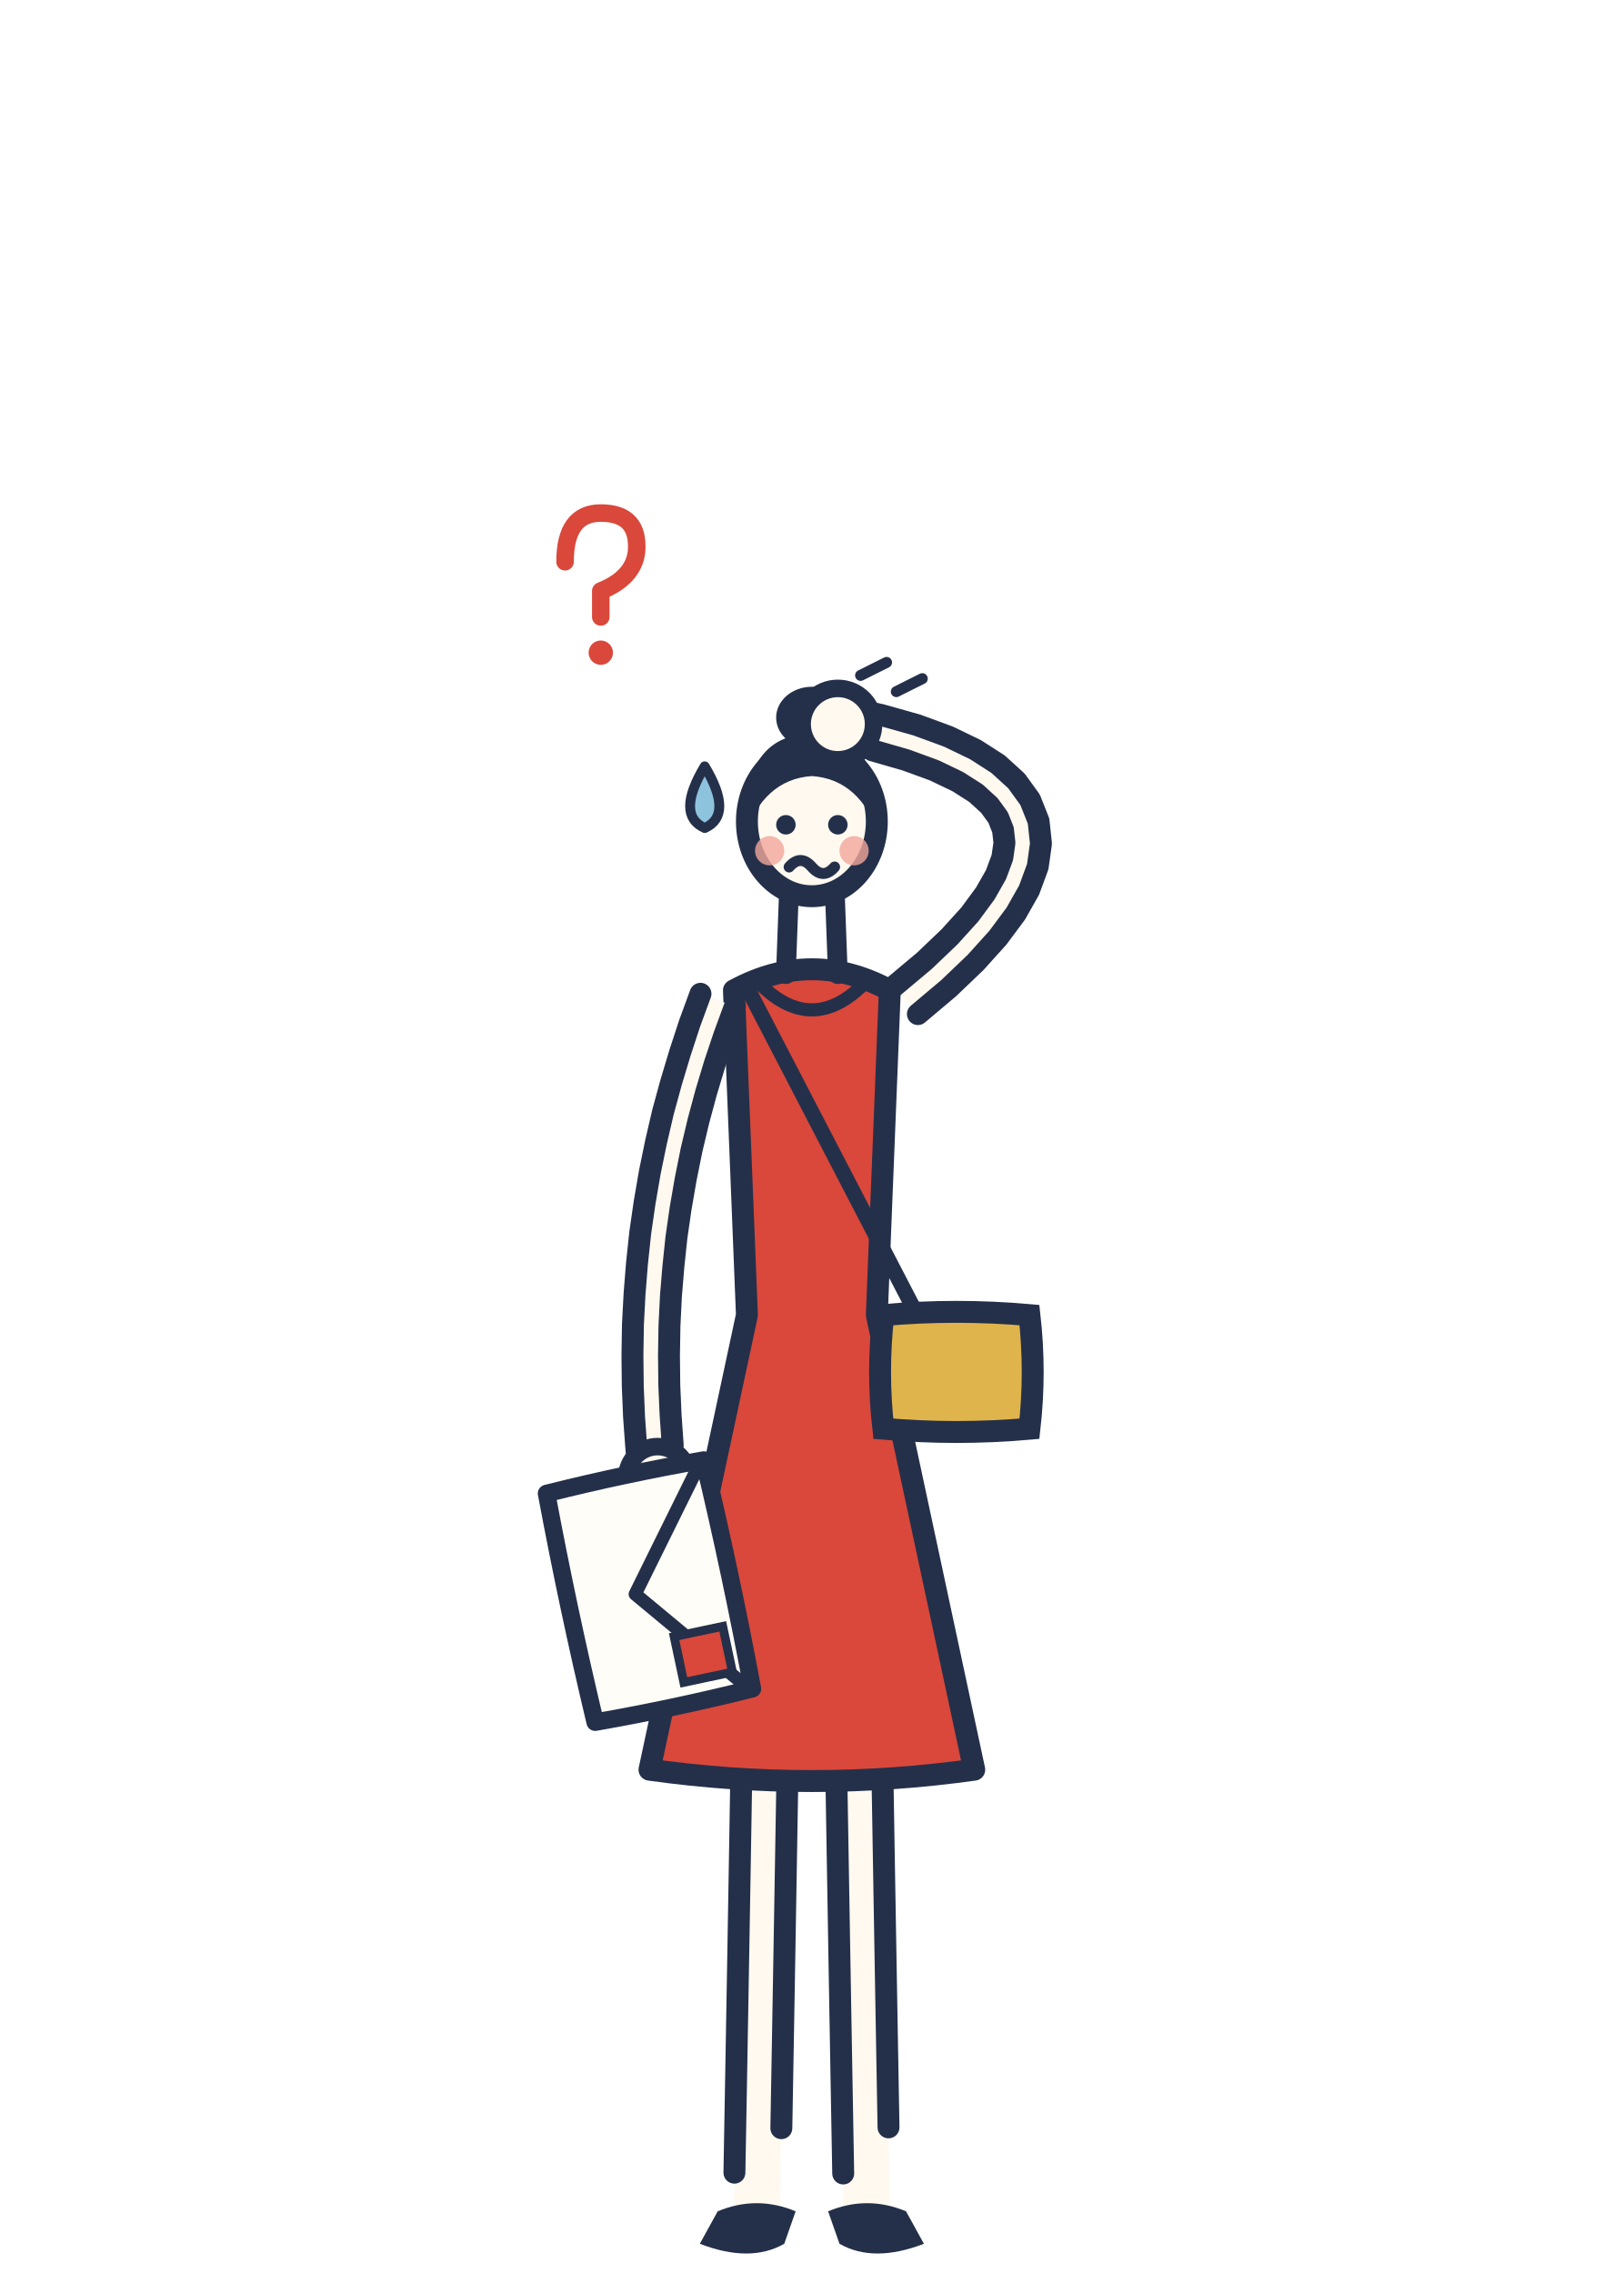
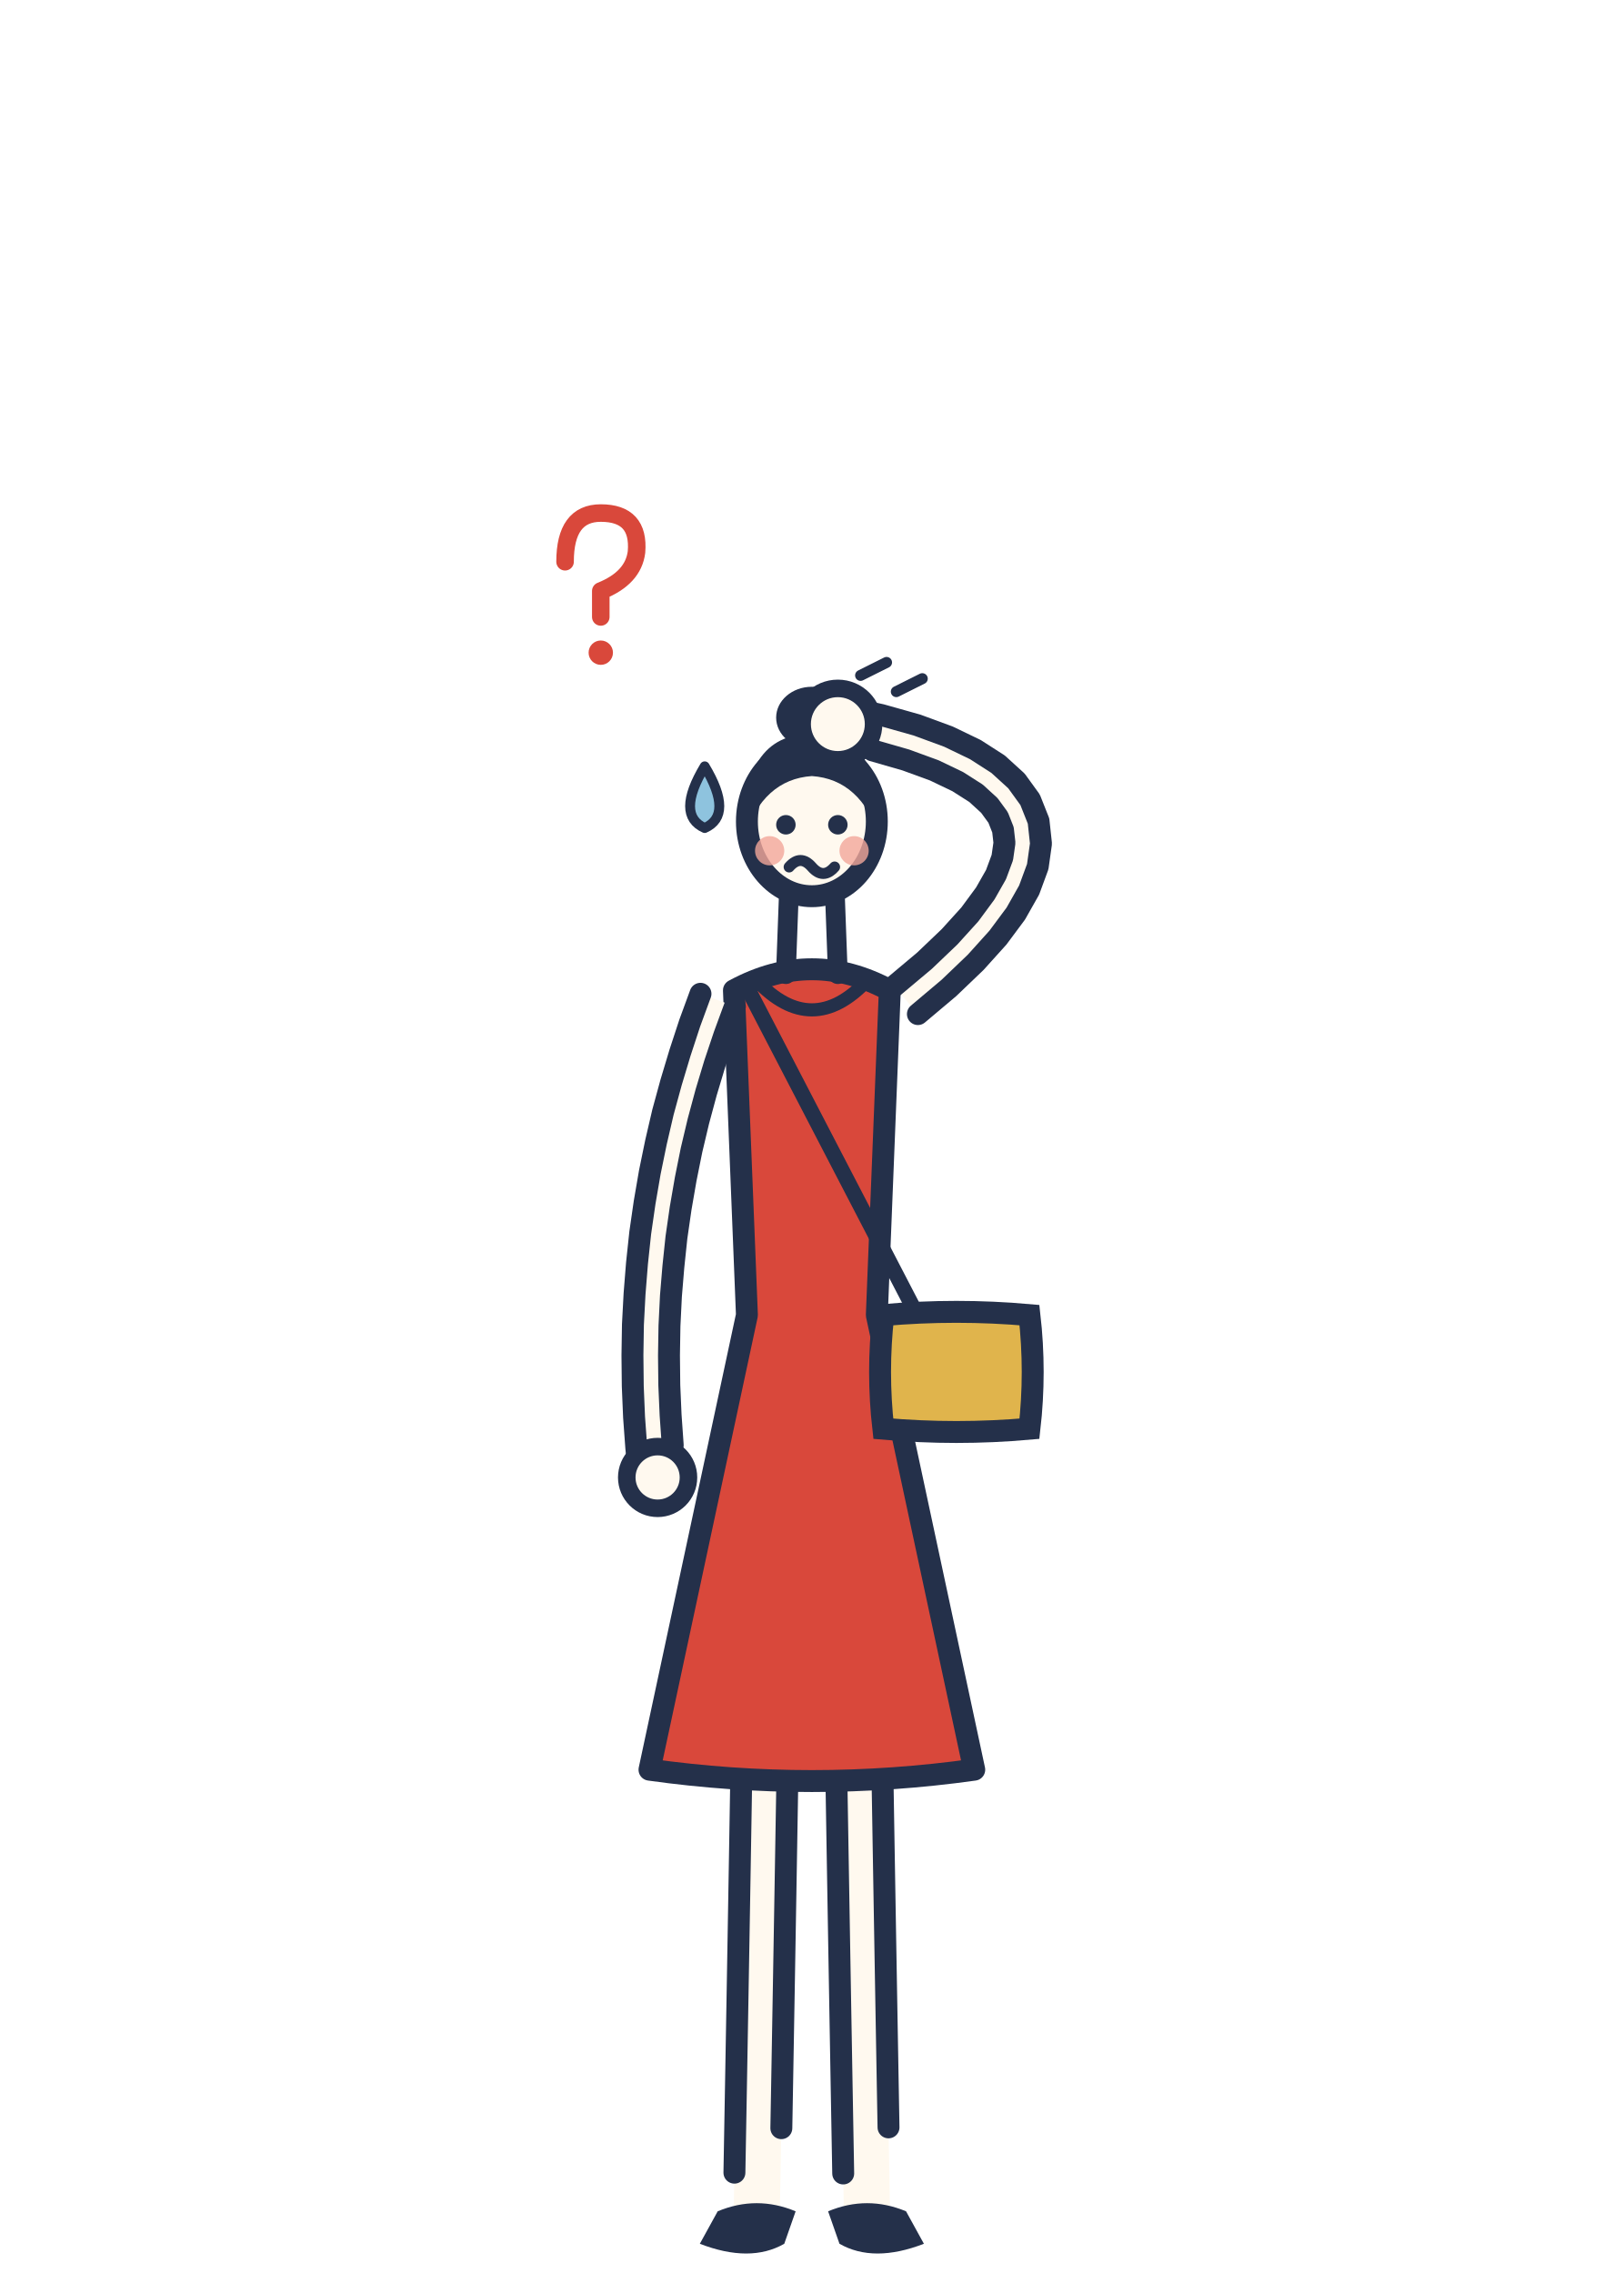
<svg xmlns="http://www.w3.org/2000/svg" width="80" height="112" viewBox="0 0 80 112">
  <g>
    <g transform="translate(40 112) scale(0.80 0.80) translate(-40 -121)">
      <g>
        <path fill="#FFF9EF" d="M35.98 69.98L35.93 73.17L35.88 76.33L35.83 79.47L35.78 82.57L35.73 85.65L35.68 88.70L35.63 91.72L35.58 94.71L35.53 97.67L35.48 100.60L35.43 103.50L35.38 106.37L35.33 109.22L35.28 112.03L35.23 114.82L35.18 117.57L38.02 117.63L38.07 114.87L38.12 112.08L38.17 109.27L38.22 106.42L38.27 103.55L38.32 100.65L38.37 97.71L38.42 94.75L38.47 91.76L38.52 88.75L38.57 85.70L38.62 82.62L38.67 79.51L38.72 76.38L38.77 73.22L38.82 70.02Z" />
        <path fill="none" stroke="#24304A" stroke-width="1.35" stroke-linecap="round" stroke-linejoin="round" d="M35.98 69.98L35.93 73.17L35.88 76.33L35.83 79.47L35.78 82.57L35.73 85.65L35.68 88.70L35.63 91.72L35.58 94.71L35.53 97.67L35.48 100.60L35.43 103.50L35.38 106.37L35.33 109.22L35.28 112.03L35.23 114.82" />
        <path fill="none" stroke="#24304A" stroke-width="1.35" stroke-linecap="round" stroke-linejoin="round" d="M38.82 70.02L38.77 73.22L38.72 76.38L38.67 79.51L38.62 82.62L38.57 85.70L38.52 88.75L38.47 91.76L38.42 94.75L38.37 97.71L38.32 100.65L38.27 103.55L38.22 106.42L38.17 109.27L38.12 112.08" />
      </g>
      <path d="M34.20 117.20 Q36.60 116.20 39.00 117.20 L38.30 119.20 Q36.20 120.40 33.10 119.20Z" fill="#24304A" />
      <g>
        <path fill="#FFF9EF" d="M41.18 70.02L41.23 73.22L41.28 76.38L41.33 79.51L41.38 82.62L41.43 85.70L41.48 88.75L41.53 91.76L41.58 94.75L41.63 97.71L41.68 100.65L41.73 103.55L41.78 106.42L41.83 109.27L41.88 112.08L41.93 114.87L41.98 117.63L44.82 117.57L44.77 114.82L44.72 112.03L44.67 109.22L44.62 106.37L44.57 103.50L44.52 100.60L44.47 97.67L44.42 94.71L44.37 91.72L44.32 88.70L44.27 85.65L44.22 82.57L44.17 79.47L44.12 76.33L44.07 73.17L44.02 69.98Z" />
        <path fill="none" stroke="#24304A" stroke-width="1.35" stroke-linecap="round" stroke-linejoin="round" d="M41.18 70.02L41.23 73.22L41.28 76.38L41.33 79.51L41.38 82.62L41.43 85.70L41.48 88.75L41.53 91.76L41.58 94.75L41.63 97.71L41.68 100.65L41.73 103.55L41.78 106.42L41.83 109.27L41.88 112.08L41.93 114.87" />
        <path fill="none" stroke="#24304A" stroke-width="1.35" stroke-linecap="round" stroke-linejoin="round" d="M44.02 69.98L44.07 73.17L44.12 76.33L44.17 79.47L44.22 82.57L44.27 85.65L44.32 88.70L44.37 91.72L44.42 94.71L44.47 97.67L44.52 100.60L44.57 103.50L44.62 106.37L44.67 109.22L44.72 112.03" />
      </g>
      <path d="M41.00 117.20 Q43.40 116.20 45.80 117.20 L46.90 119.20 Q43.80 120.40 41.70 119.20Z" fill="#24304A" />
      <path d="M35.20 42.00 Q40.00 39.40 44.80 42.00 L44.00 62.00 L50.00 90.00 Q40.00 91.40 30.00 90.00 L36.00 62.00Z" fill="#D9483B" stroke="#24304A" stroke-width="1.35" stroke-linejoin="round" />
      <path d="M36.60 41.40 Q40.00 45.00 43.40 41.40" fill="none" stroke="#24304A" stroke-width="0.81" stroke-linecap="round" stroke-linejoin="round" />
      <path d="M36.00 41.80 L47.00 63.00" fill="none" stroke="#24304A" stroke-width="0.945" stroke-linecap="round" stroke-linejoin="round" />
      <path d="M44.40 62.00 Q48.90 61.60 53.40 62.00 Q53.80 65.50 53.40 69.00 Q48.90 69.40 44.40 69.00 Q44.00 65.50 44.40 62.00Z" fill="#E0B44C" stroke="#24304A" stroke-width="1.35" />
      <path d="M38.60 35.60 L38.40 41.00 M41.40 35.60 L41.60 41.00" fill="none" stroke="#24304A" stroke-width="1.215" stroke-linecap="round" stroke-linejoin="round" />
      <ellipse cx="40.00" cy="31.60" rx="4" ry="4.6" fill="#FFF9EF" stroke="#24304A" stroke-width="1.35" />
      <circle cx="38.40" cy="31.80" r="0.6" fill="#24304A" />
      <circle cx="41.60" cy="31.80" r="0.6" fill="#24304A" />
      <path d="M38.60 34.40 q0.7 -0.8 1.4 0 q0.7 0.8 1.4 0" fill="none" stroke="#24304A" stroke-width="0.675" stroke-linecap="round" stroke-linejoin="round" />
      <circle cx="37.40" cy="33.40" r="0.9" fill="#F2A69A" opacity="0.8" />
      <circle cx="42.60" cy="33.40" r="0.9" fill="#F2A69A" opacity="0.8" />
      <path d="M35.80 32.60 Q35.60 26.20 40.00 26.20 Q44.40 26.20 44.20 32.60 Q43.00 29.00 40.00 28.80 Q37.00 29.00 35.80 32.60Z" fill="#24304A" />
      <path d="M37.80 25.20 a2.20 1.90 0 1 0 4.40 0 a2.20 1.90 0 1 0 -4.40 0Z" fill="#24304A" />
      <g>
        <path fill="#FFF9EF" d="M33.14 42.21L32.48 44.01L31.88 45.84L31.33 47.67L30.83 49.50L30.40 51.35L30.02 53.20L29.70 55.06L29.43 56.93L29.23 58.81L29.08 60.69L28.98 62.58L28.95 64.48L28.97 66.38L29.05 68.29L29.19 70.21L29.38 72.11L31.62 71.89L31.43 70.01L31.30 68.16L31.22 66.32L31.20 64.48L31.23 62.66L31.32 60.83L31.47 59.02L31.66 57.21L31.92 55.41L32.23 53.62L32.59 51.83L33.01 50.06L33.49 48.28L34.02 46.52L34.61 44.76L35.26 42.99Z" />
        <path fill="none" stroke="#24304A" stroke-width="1.35" stroke-linecap="round" stroke-linejoin="round" d="M33.14 42.21L32.48 44.01L31.88 45.84L31.33 47.67L30.83 49.50L30.40 51.35L30.02 53.20L29.70 55.06L29.43 56.93L29.23 58.81L29.08 60.69L28.98 62.58L28.95 64.48L28.97 66.38L29.05 68.29L29.19 70.21L29.38 72.11" />
        <path fill="none" stroke="#24304A" stroke-width="1.35" stroke-linecap="round" stroke-linejoin="round" d="M35.26 42.99L34.61 44.76L34.02 46.52L33.49 48.28L33.01 50.06L32.59 51.83L32.23 53.62L31.92 55.41L31.66 57.21L31.47 59.02L31.32 60.83L31.23 62.66L31.20 64.48L31.22 66.32L31.30 68.16L31.43 70.01" />
      </g>
      <circle cx="30.50" cy="72.00" r="1.9" fill="#FFF9EF" stroke="#24304A" stroke-width="1.08" />
-       <g transform="translate(30.00 79.00) rotate(78.00) scale(0.90)">
-         <path d="M-8.00 -5.50 Q0.00 -5.70 8.00 -5.50 Q8.20 0.00 8.00 5.50 Q0.00 5.70 -8.00 5.50 Q-8.20 0.00 -8.00 -5.50Z" fill="#FFFDF7" stroke="#24304A" stroke-width="1.2" stroke-linejoin="round" stroke-linecap="round" />
-         <path d="M-7.6 -5 L0 1 L7.6 -5" fill="none" stroke="#24304A" stroke-width="0.9" stroke-linecap="round" stroke-linejoin="round" />
-         <rect x="3.4" y="-4.4" width="3.2" height="3.4" fill="#D9483B" stroke="#24304A" stroke-width="0.6" />
-       </g>
      <g>
        <path fill="#FFF9EF" d="M46.53 43.46L48.44 41.85L50.09 40.27L51.46 38.75L52.56 37.27L53.38 35.82L53.91 34.38L54.11 32.96L53.96 31.57L53.44 30.26L52.60 29.10L51.47 28.07L50.07 27.17L48.41 26.37L46.48 25.66L44.28 25.04L41.84 24.50L41.36 26.70L43.74 27.22L45.79 27.81L47.54 28.45L48.98 29.14L50.11 29.86L50.93 30.61L51.47 31.35L51.77 32.11L51.86 32.91L51.73 33.82L51.34 34.87L50.68 36.03L49.73 37.32L48.48 38.70L46.94 40.17L45.07 41.74Z" />
        <path fill="none" stroke="#24304A" stroke-width="1.35" stroke-linecap="round" stroke-linejoin="round" d="M46.53 43.46L48.44 41.85L50.09 40.27L51.46 38.75L52.56 37.27L53.38 35.82L53.91 34.38L54.11 32.96L53.96 31.57L53.44 30.26L52.60 29.10L51.47 28.07L50.07 27.17L48.41 26.37L46.48 25.66L44.28 25.04L41.84 24.50" />
        <path fill="none" stroke="#24304A" stroke-width="1.35" stroke-linecap="round" stroke-linejoin="round" d="M45.07 41.74L46.94 40.17L48.48 38.70L49.73 37.32L50.68 36.03L51.34 34.87L51.73 33.82L51.86 32.91L51.77 32.11L51.47 31.35L50.93 30.61L50.11 29.86L48.98 29.14L47.54 28.45L45.79 27.81L43.74 27.22" />
      </g>
      <circle cx="41.60" cy="25.60" r="2.2" fill="#FFF9EF" stroke="#24304A" stroke-width="1.08" />
      <path d="M43.00 22.60 l1.6 -0.8" fill="none" stroke="#24304A" stroke-width="0.675" stroke-linecap="round" stroke-linejoin="round" />
      <path d="M45.20 23.60 l1.6 -0.8" fill="none" stroke="#24304A" stroke-width="0.675" stroke-linecap="round" stroke-linejoin="round" />
      <path d="M24.80 15.60 Q24.80 12.60 27.00 12.60 Q29.40 12.60 29.20 15.00 Q29.00 16.60 27.00 17.40 L27.00 19.00" fill="none" stroke="#D9483B" stroke-width="1.08" stroke-linecap="round" stroke-linejoin="round" />
      <circle cx="27.00" cy="21.20" r="0.75" fill="#D9483B" />
      <path d="M33.40 28.20 Q31.60 31.20 33.40 32.00 Q35.20 31.20 33.40 28.20Z" fill="#8EC3DE" stroke="#24304A" stroke-width="0.608" stroke-linejoin="round" stroke-linecap="round" />
    </g>
  </g>
</svg>
